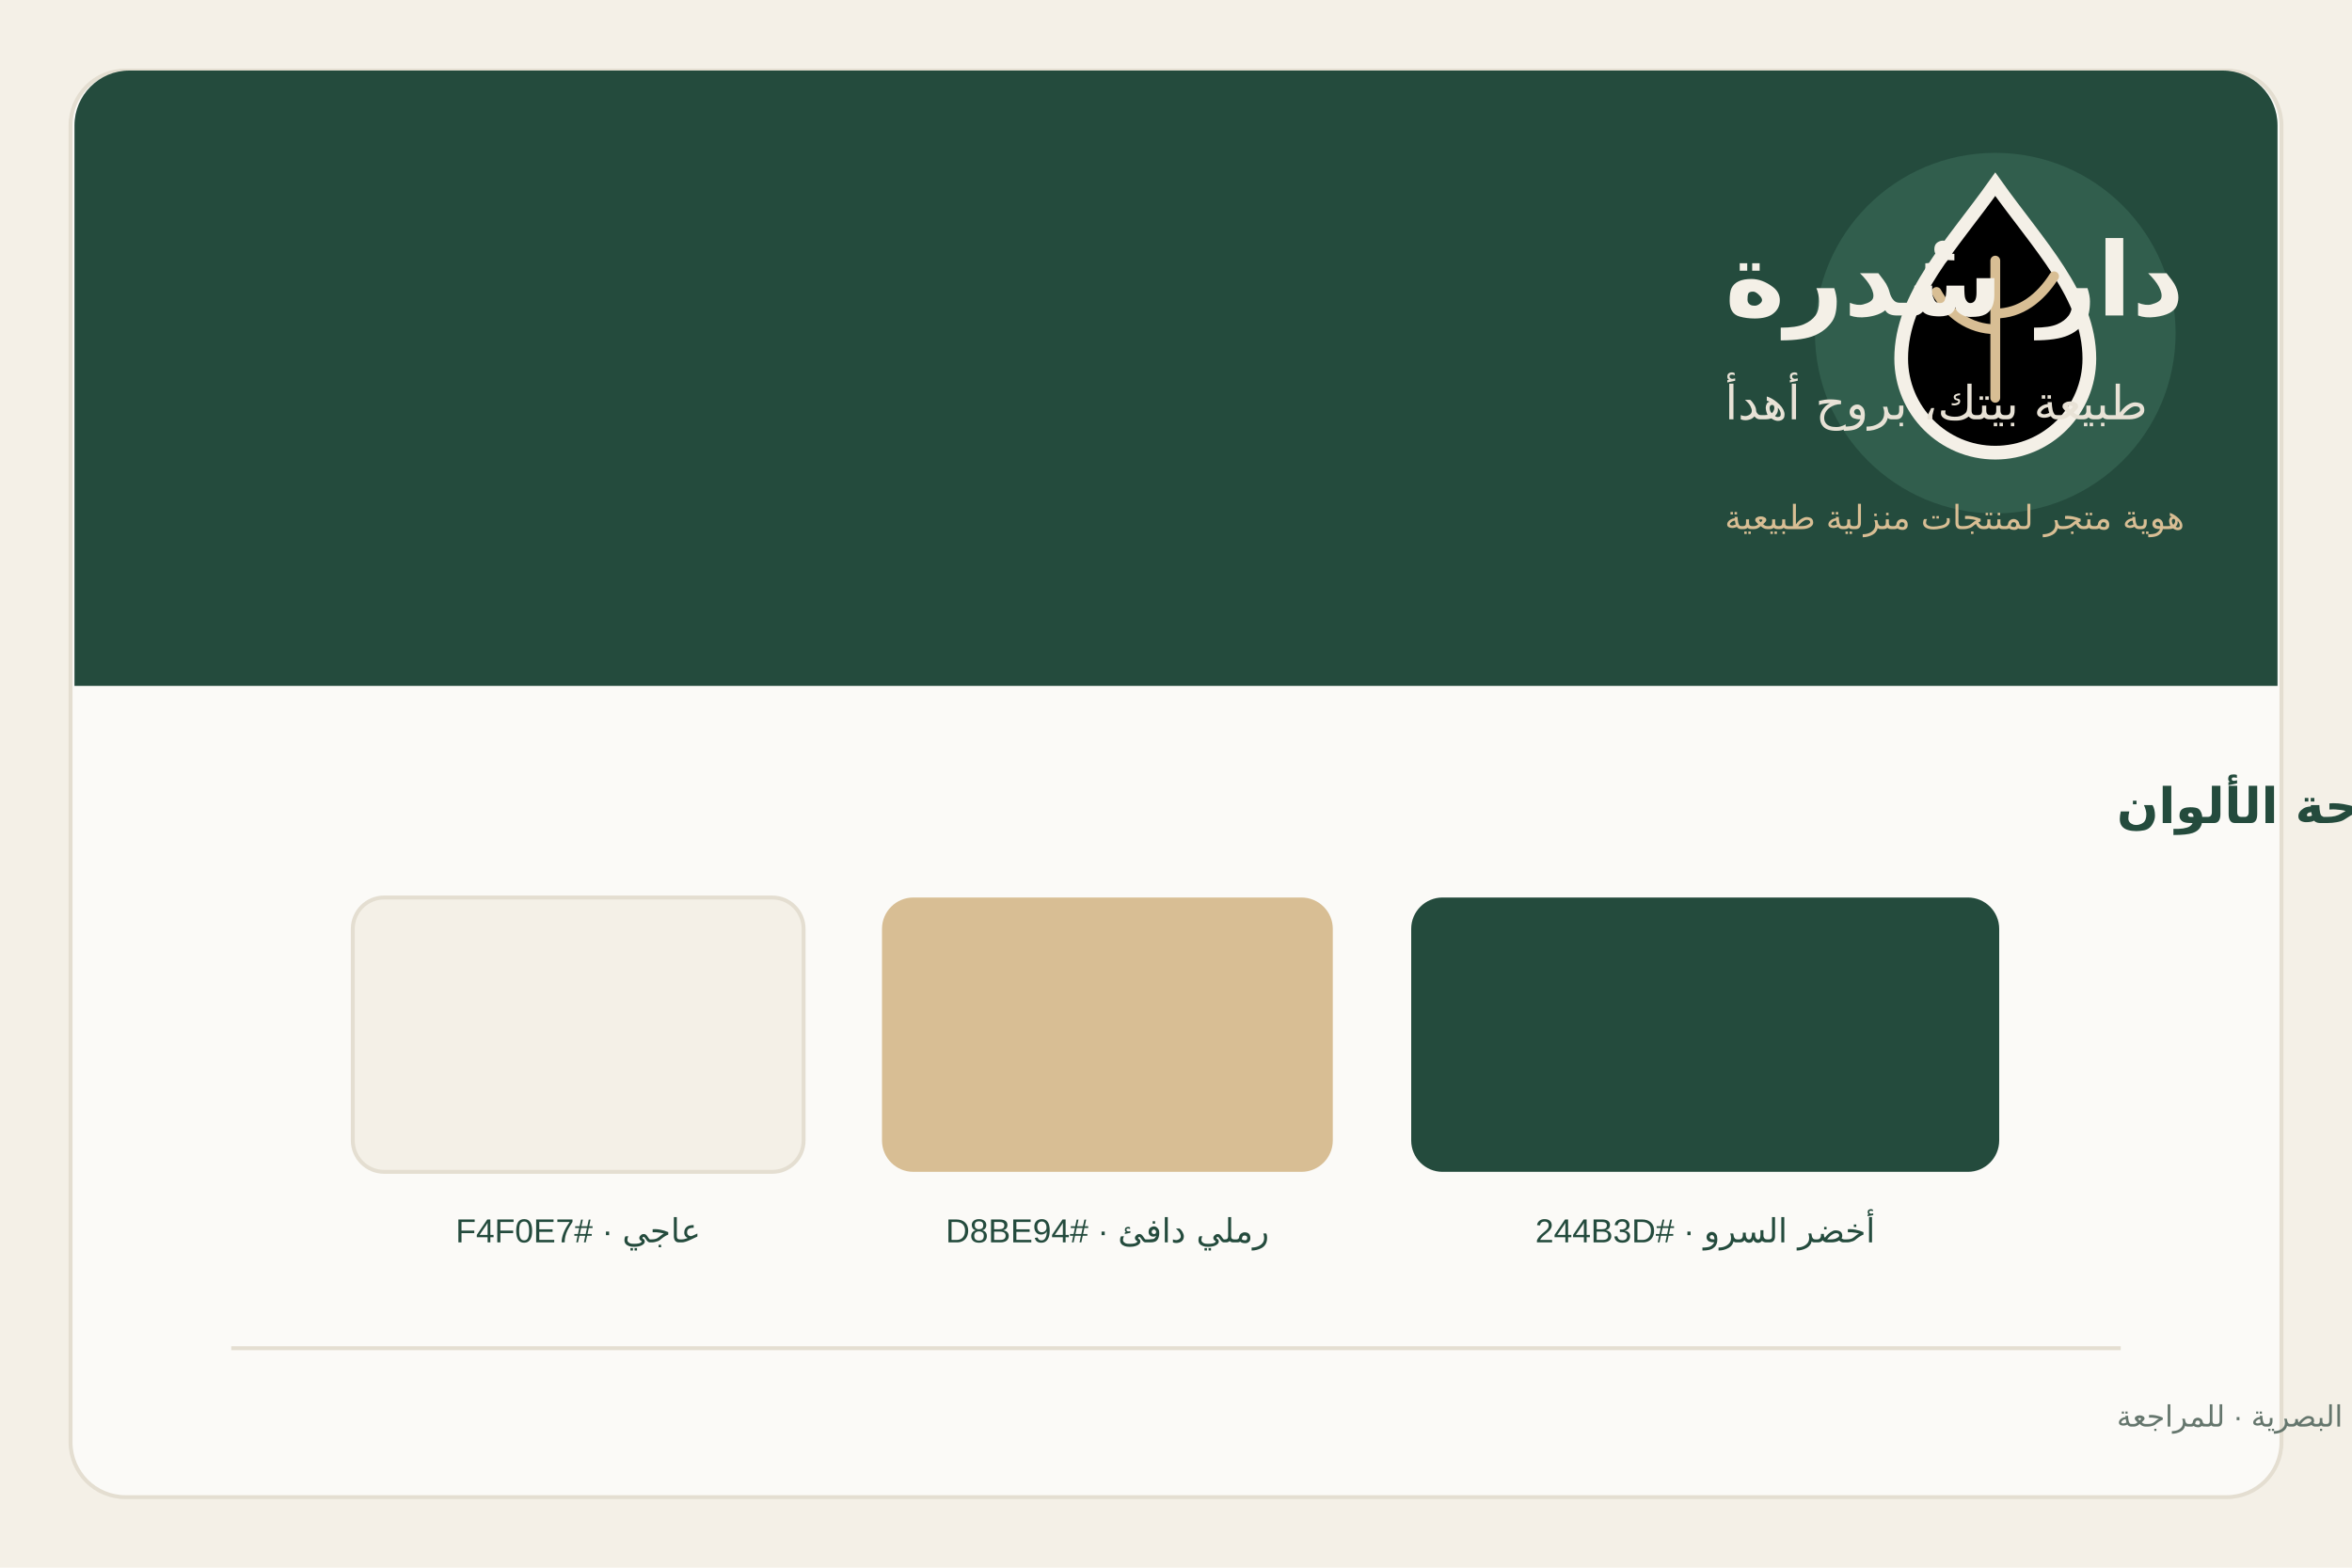
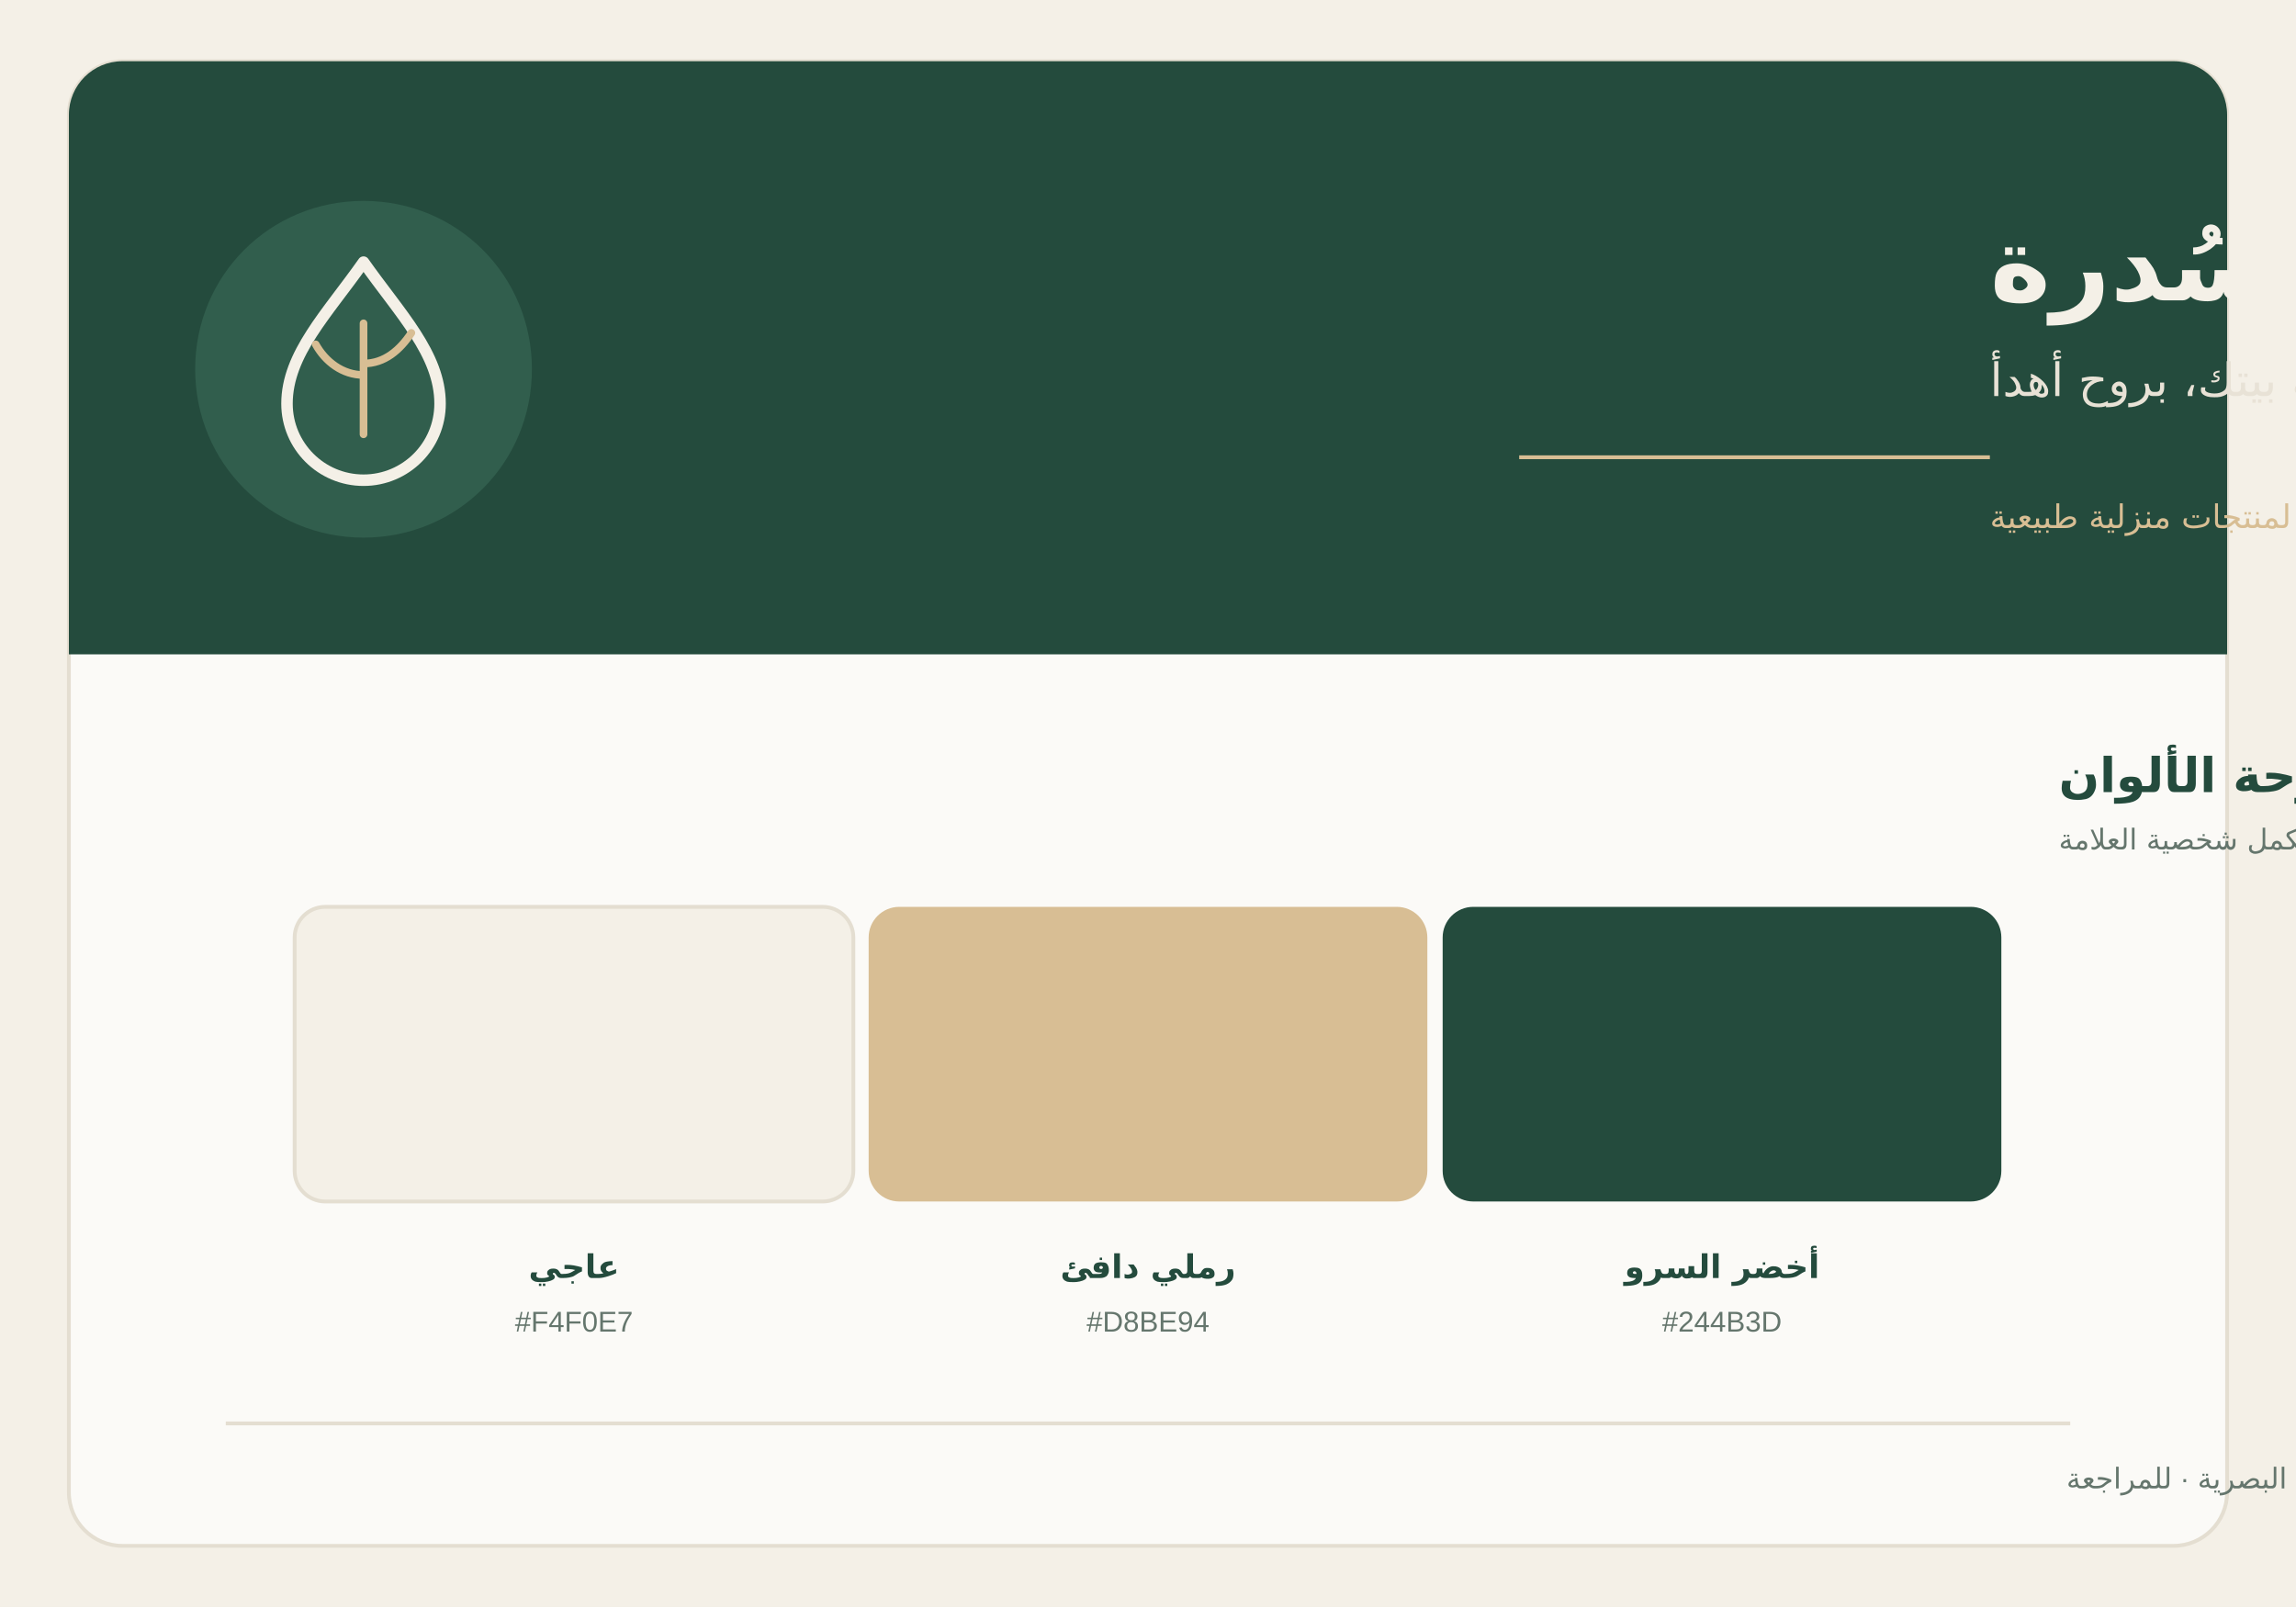
- <svg xmlns="http://www.w3.org/2000/svg" viewBox="0 0 1200 800">
-   <rect width="1200" height="800" fill="#F4F0E7" />
-   <rect x="36" y="36" width="1128" height="728" rx="28" fill="#FBFAF7" stroke="#E4DED1" stroke-width="2" />
-   <path d="M38 64a28 28 0 0 1 28-28h1068a28 28 0 0 1 28 28v286H38V64Z" fill="#244B3D" />
-   <circle cx="1018" cy="170" r="92" fill="#315E4D" />
-   <path d="M1018 94c-22 31-48 57-48 89a48 48 0 0 0 96 0c0-32-26-58-48-89Z" stroke="#F4F0E7" stroke-width="7" />
-   <path d="M1018 133v70m0-35c-13 0-24-8-30-19m30 11c13 0 23-8 30-19" stroke="#D8BE94" stroke-linecap="round" stroke-width="5" />
-   <text x="880" y="161" fill="#F4F0E7" font-family="Alexandria, Arial, sans-serif" font-size="52" font-weight="700" text-anchor="end" direction="rtl">دار سُدرة</text>
-   <text x="880" y="214" fill="#E8E2D6" font-family="Alexandria, Arial, sans-serif" font-size="24" text-anchor="end" direction="rtl">طبيعة بيتك، بروح أهدأ</text>
-   <text x="880" y="270" fill="#D8BE94" font-family="Alexandria, Arial, sans-serif" font-size="17" text-anchor="end" direction="rtl">هوية متجر لمنتجات منزلية طبيعية</text>
-   <text x="1080" y="420" fill="#244B3D" font-family="Alexandria, Arial, sans-serif" font-size="25" font-weight="700" text-anchor="end" direction="rtl">لوحة الألوان</text>
-   <g font-family="Alexandria, Arial, sans-serif" font-size="17" fill="#244B3D" text-anchor="middle">
-     <rect x="720" y="458" width="300" height="140" rx="16" fill="#244B3D" />
-     <text x="870" y="634" direction="rtl">أخضر السرو · #244B3D</text>
-     <rect x="450" y="458" width="230" height="140" rx="16" fill="#D8BE94" />
-     <text x="565" y="634" direction="rtl">رملي دافئ · #D8BE94</text>
-     <rect x="180" y="458" width="230" height="140" rx="16" fill="#F4F0E7" stroke="#E4DED1" stroke-width="2" />
-     <text x="295" y="634" direction="rtl">عاجي · #F4F0E7</text>
+ <svg xmlns="http://www.w3.org/2000/svg" viewBox="0 0 1200 840" role="img" aria-labelledby="title description">
+   <rect width="1200" height="840" fill="#F4F0E7" />
+   <rect x="36" y="32" width="1128" height="776" rx="28" fill="#FBFAF7" stroke="#E4DED1" stroke-width="2" />
+   <path d="M64 32h1072a28 28 0 0 1 28 28v282H36V60a28 28 0 0 1 28-28Z" fill="#244B3D" />
+   <path d="M190 105c-49 0-88 39-88 88s39 88 88 88 88-39 88-88-39-88-88-88Z" fill="#315E4D" />
+   <path d="M190 137c-19 27-40 48-40 74a40 40 0 0 0 80 0c0-26-21-47-40-74Z" fill="none" stroke="#F4F0E7" stroke-linejoin="round" stroke-width="6" />
+   <path d="M190 169v58m0-31c-11 0-20-7-25-16m25 10c11 0 19-7 25-16" fill="none" stroke="#D8BE94" stroke-linecap="round" stroke-width="4" />
+   <text x="1040" y="157" fill="#F4F0E7" font-family="Alexandria, Arial, sans-serif" font-size="54" font-weight="700" text-anchor="end" direction="rtl">دار سُدرة</text>
+   <text x="1040" y="207" fill="#E8E2D6" font-family="Alexandria, Arial, sans-serif" font-size="24" text-anchor="end" direction="rtl">طبيعة بيتك، بروح أهدأ</text>
+   <path d="M794 239h246" stroke="#D8BE94" stroke-width="2" />
+   <text x="1040" y="276" fill="#D8BE94" font-family="Alexandria, Arial, sans-serif" font-size="17" text-anchor="end" direction="rtl">هوية متجر لمنتجات منزلية طبيعية</text>
+   <text x="1076" y="414" fill="#244B3D" font-family="Alexandria, Arial, sans-serif" font-size="25" font-weight="700" text-anchor="end" direction="rtl">لوحة الألوان</text>
+   <text x="1076" y="444" fill="#65766D" font-family="Alexandria, Arial, sans-serif" font-size="15" text-anchor="end" direction="rtl">درجات طبيعية تكمل شخصية العلامة</text>
+   <g font-family="Alexandria, Arial, sans-serif" text-anchor="middle">
+     <rect x="754" y="474" width="292" height="154" rx="16" fill="#244B3D" />
+     <text x="900" y="668" fill="#244B3D" font-size="17" font-weight="600" direction="rtl">أخضر السرو</text>
+     <text x="900" y="696" fill="#65766D" font-size="15">#244B3D</text>
+     <rect x="454" y="474" width="292" height="154" rx="16" fill="#D8BE94" />
+     <text x="600" y="668" fill="#244B3D" font-size="17" font-weight="600" direction="rtl">رملي دافئ</text>
+     <text x="600" y="696" fill="#65766D" font-size="15">#D8BE94</text>
+     <rect x="154" y="474" width="292" height="154" rx="16" fill="#F4F0E7" stroke="#E4DED1" stroke-width="2" />
+     <text x="300" y="668" fill="#244B3D" font-size="17" font-weight="600" direction="rtl">عاجي</text>
+     <text x="300" y="696" fill="#65766D" font-size="15">#F4F0E7</text>
  </g>
-   <path d="M118 688h964" stroke="#E4DED1" stroke-width="2" />
-   <text x="1080" y="728" fill="#65766D" font-family="Alexandria, Arial, sans-serif" font-size="15" text-anchor="end" direction="rtl">تصور تجريبي للهوية البصرية · للمراجعة</text>
+   <path d="M118 744h964" stroke="#E4DED1" stroke-width="2" />
+   <text x="1080" y="778" fill="#65766D" font-family="Alexandria, Arial, sans-serif" font-size="15" text-anchor="end" direction="rtl">تصور تجريبي للهوية البصرية · للمراجعة</text>
</svg>
